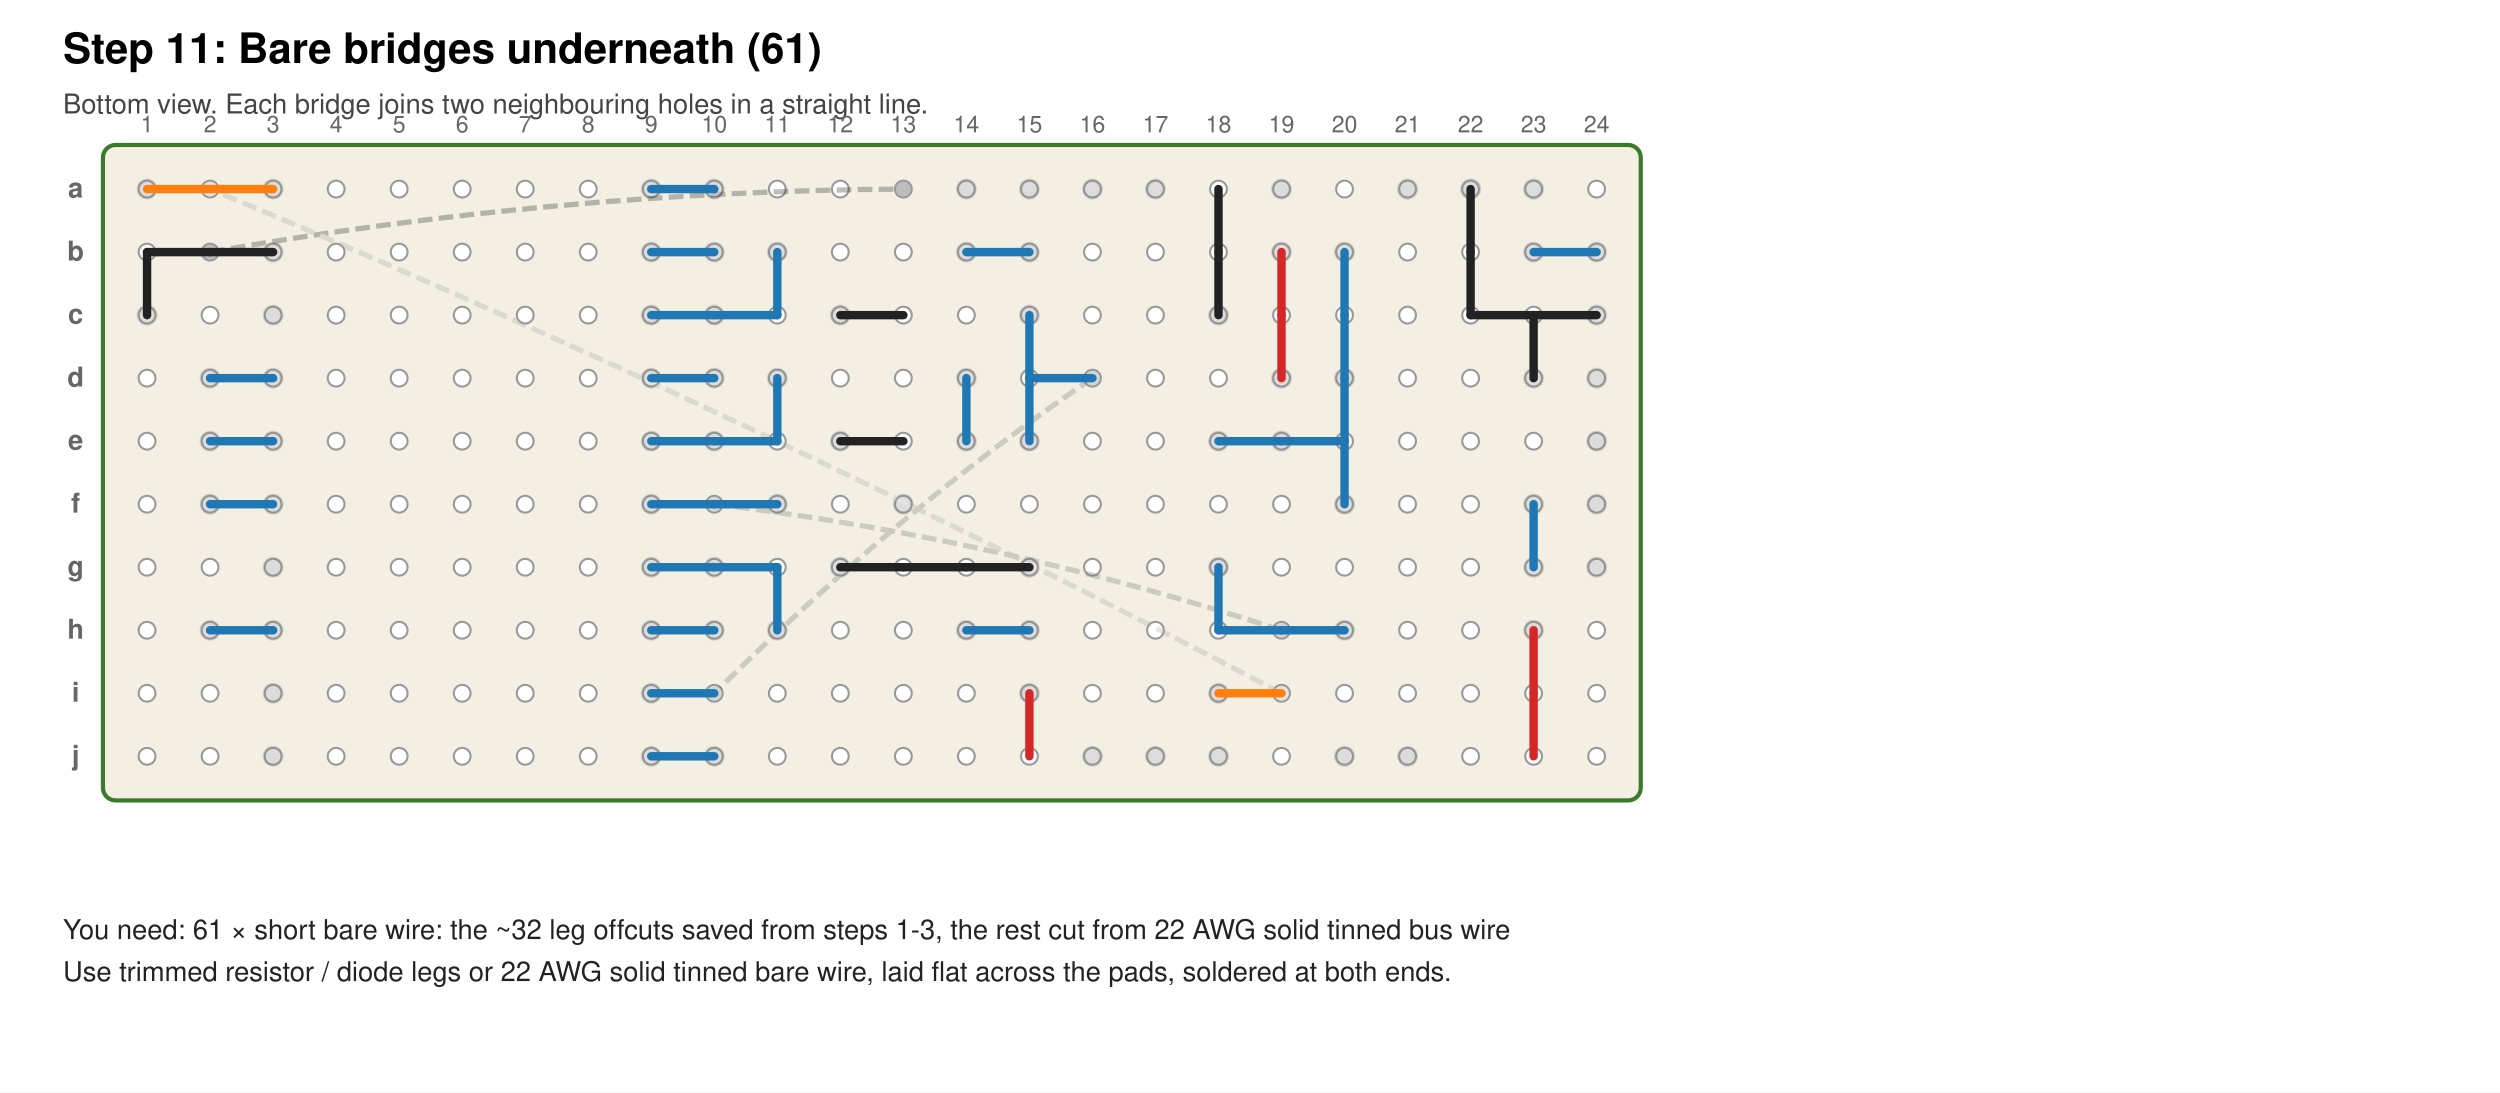
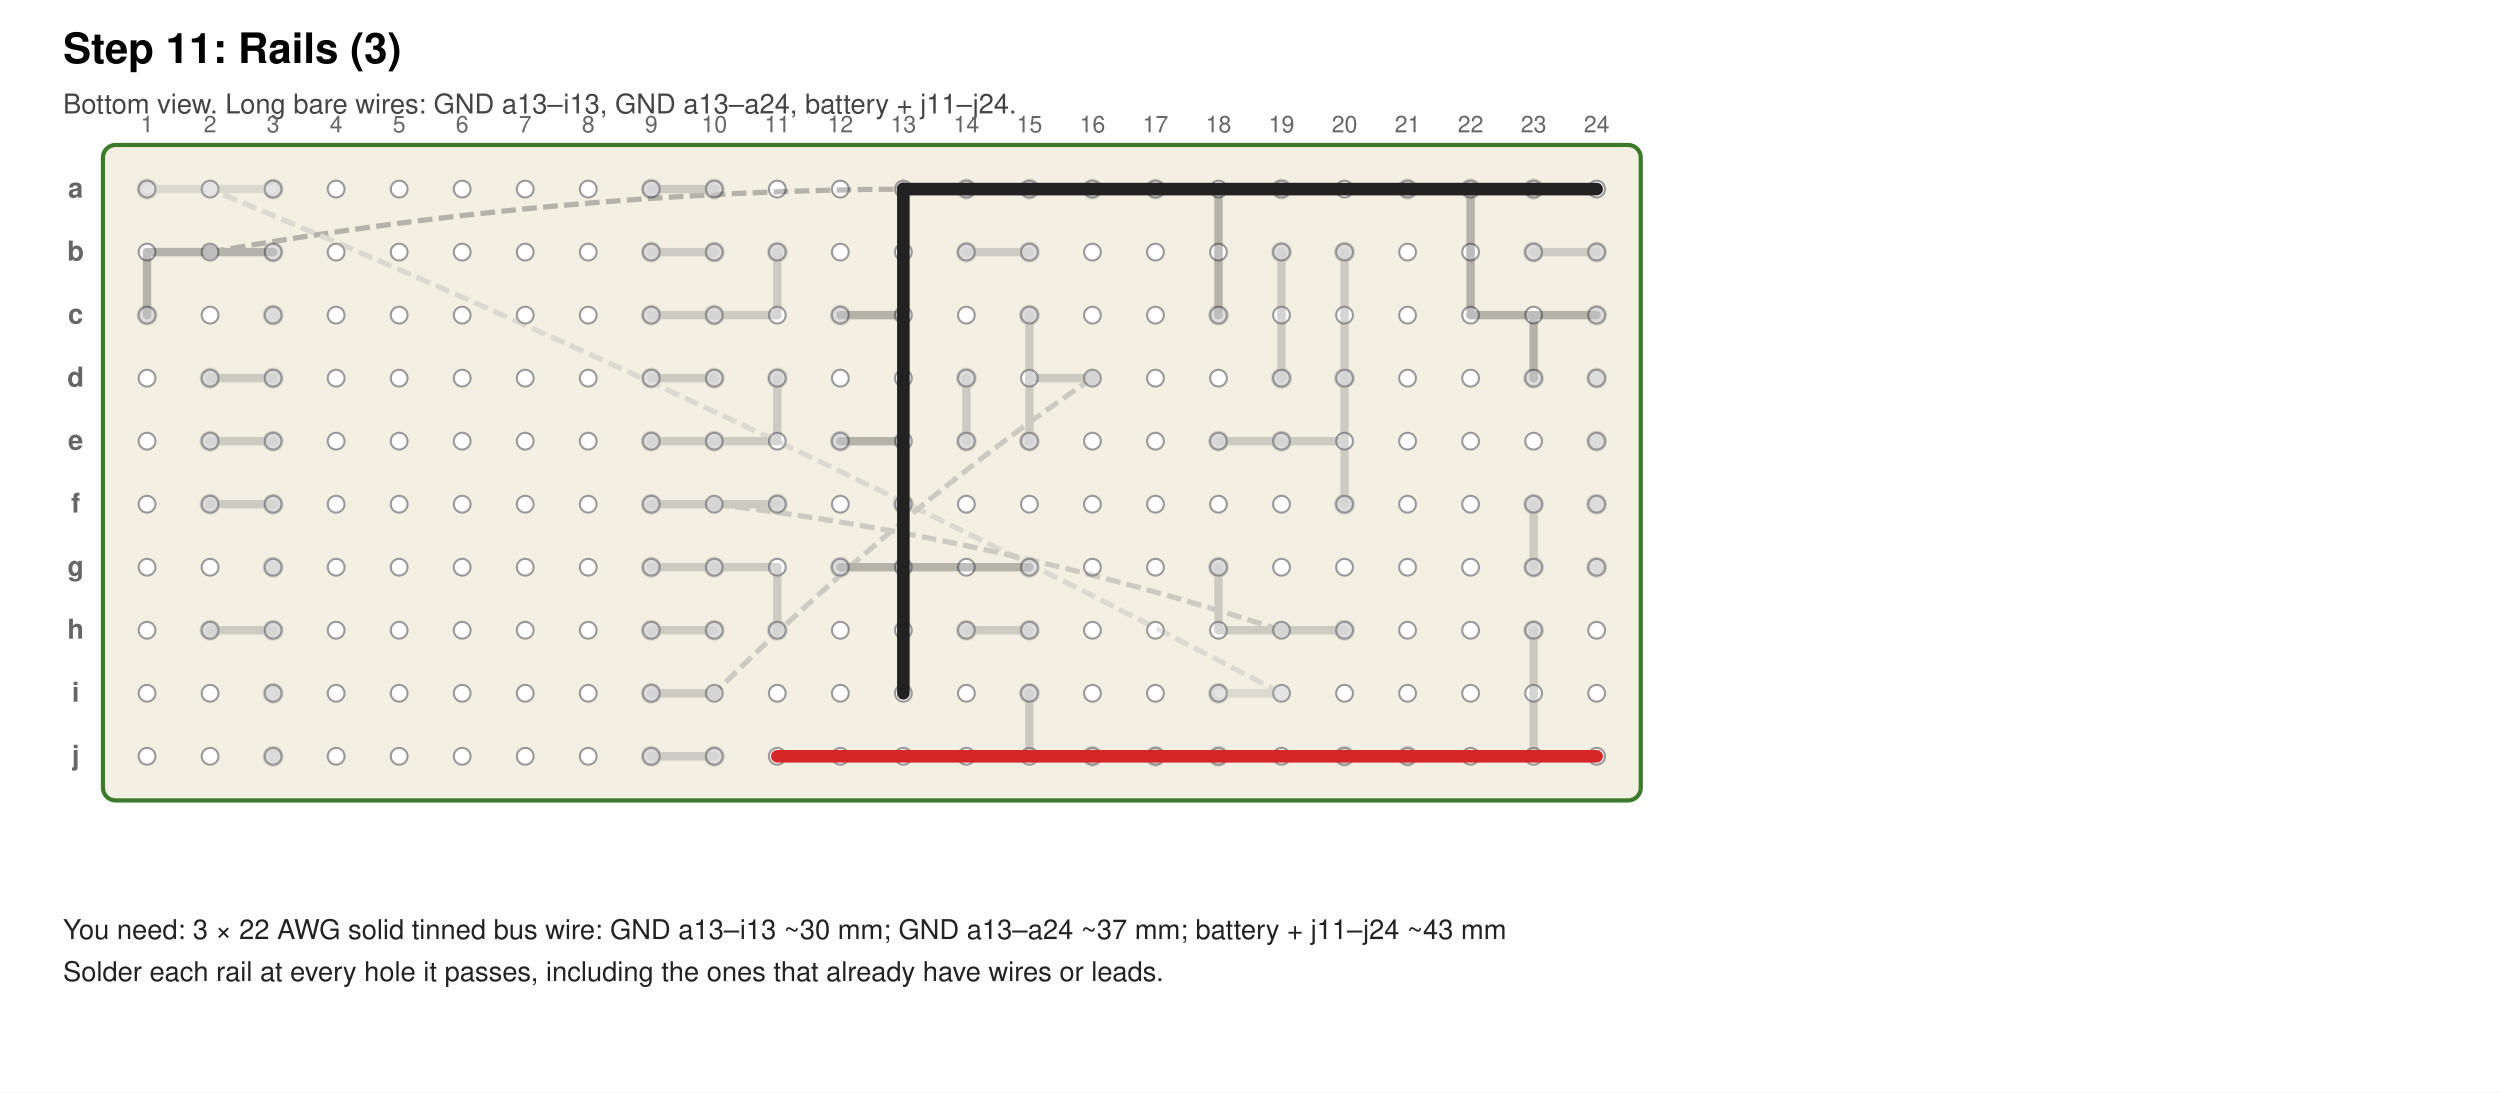
<svg xmlns="http://www.w3.org/2000/svg" width="1190" height="520" font-family="Helvetica,Arial">
  <defs>
    <filter id="mute">
      <feColorMatrix type="saturate" values="0" />
    </filter>
  </defs>
  <rect width="100%" height="100%" fill="#ffffff" />
-   <text x="30" y="30" font-size="20" font-weight="bold">Step 11: Bare bridges underneath (61)</text>
-   <text x="30" y="54" font-size="13" fill="#444">Bottom view. Each bridge joins two neighbouring holes in a straight line.</text>
+   <text x="30" y="30" font-size="20" font-weight="bold">Step 11: Rails (3)</text>
+   <text x="30" y="54" font-size="13" fill="#444">Bottom view. Long bare wires: GND a13–i13, GND a13–a24, battery + j11–j24.</text>
  <rect x="49" y="69" width="732" height="312" rx="6" fill="#f3efe2" stroke="#3a7a2a" stroke-width="2" />
  <text x="70" y="63" font-size="11" fill="#666" text-anchor="middle">1</text>
  <text x="100" y="63" font-size="11" fill="#666" text-anchor="middle">2</text>
  <text x="130" y="63" font-size="11" fill="#666" text-anchor="middle">3</text>
  <text x="160" y="63" font-size="11" fill="#666" text-anchor="middle">4</text>
  <text x="190" y="63" font-size="11" fill="#666" text-anchor="middle">5</text>
  <text x="220" y="63" font-size="11" fill="#666" text-anchor="middle">6</text>
  <text x="250" y="63" font-size="11" fill="#666" text-anchor="middle">7</text>
  <text x="280" y="63" font-size="11" fill="#666" text-anchor="middle">8</text>
  <text x="310" y="63" font-size="11" fill="#666" text-anchor="middle">9</text>
  <text x="340" y="63" font-size="11" fill="#666" text-anchor="middle">10</text>
  <text x="370" y="63" font-size="11" fill="#666" text-anchor="middle">11</text>
  <text x="400" y="63" font-size="11" fill="#666" text-anchor="middle">12</text>
  <text x="430" y="63" font-size="11" fill="#666" text-anchor="middle">13</text>
  <text x="460" y="63" font-size="11" fill="#666" text-anchor="middle">14</text>
  <text x="490" y="63" font-size="11" fill="#666" text-anchor="middle">15</text>
  <text x="520" y="63" font-size="11" fill="#666" text-anchor="middle">16</text>
  <text x="550" y="63" font-size="11" fill="#666" text-anchor="middle">17</text>
  <text x="580" y="63" font-size="11" fill="#666" text-anchor="middle">18</text>
  <text x="610" y="63" font-size="11" fill="#666" text-anchor="middle">19</text>
  <text x="640" y="63" font-size="11" fill="#666" text-anchor="middle">20</text>
  <text x="670" y="63" font-size="11" fill="#666" text-anchor="middle">21</text>
  <text x="700" y="63" font-size="11" fill="#666" text-anchor="middle">22</text>
  <text x="730" y="63" font-size="11" fill="#666" text-anchor="middle">23</text>
  <text x="760" y="63" font-size="11" fill="#666" text-anchor="middle">24</text>
  <text x="36" y="94" font-size="13" font-weight="bold" fill="#666" text-anchor="middle">a</text>
  <text x="36" y="124" font-size="13" font-weight="bold" fill="#666" text-anchor="middle">b</text>
  <text x="36" y="154" font-size="13" font-weight="bold" fill="#666" text-anchor="middle">c</text>
  <text x="36" y="184" font-size="13" font-weight="bold" fill="#666" text-anchor="middle">d</text>
  <text x="36" y="214" font-size="13" font-weight="bold" fill="#666" text-anchor="middle">e</text>
  <text x="36" y="244" font-size="13" font-weight="bold" fill="#666" text-anchor="middle">f</text>
  <text x="36" y="274" font-size="13" font-weight="bold" fill="#666" text-anchor="middle">g</text>
  <text x="36" y="304" font-size="13" font-weight="bold" fill="#666" text-anchor="middle">h</text>
  <text x="36" y="334" font-size="13" font-weight="bold" fill="#666" text-anchor="middle">i</text>
  <text x="36" y="364" font-size="13" font-weight="bold" fill="#666" text-anchor="middle">j</text>
  <circle cx="70" cy="90" r="4" fill="#fff" stroke="#999" />
  <circle cx="70" cy="120" r="4" fill="#fff" stroke="#999" />
  <circle cx="70" cy="150" r="4" fill="#fff" stroke="#999" />
  <circle cx="70" cy="180" r="4" fill="#fff" stroke="#999" />
  <circle cx="70" cy="210" r="4" fill="#fff" stroke="#999" />
  <circle cx="70" cy="240" r="4" fill="#fff" stroke="#999" />
  <circle cx="70" cy="270" r="4" fill="#fff" stroke="#999" />
  <circle cx="70" cy="300" r="4" fill="#fff" stroke="#999" />
  <circle cx="70" cy="330" r="4" fill="#fff" stroke="#999" />
  <circle cx="70" cy="360" r="4" fill="#fff" stroke="#999" />
  <circle cx="100" cy="90" r="4" fill="#fff" stroke="#999" />
  <circle cx="100" cy="120" r="4" fill="#fff" stroke="#999" />
  <circle cx="100" cy="150" r="4" fill="#fff" stroke="#999" />
  <circle cx="100" cy="180" r="4" fill="#fff" stroke="#999" />
  <circle cx="100" cy="210" r="4" fill="#fff" stroke="#999" />
  <circle cx="100" cy="240" r="4" fill="#fff" stroke="#999" />
  <circle cx="100" cy="270" r="4" fill="#fff" stroke="#999" />
  <circle cx="100" cy="300" r="4" fill="#fff" stroke="#999" />
  <circle cx="100" cy="330" r="4" fill="#fff" stroke="#999" />
  <circle cx="100" cy="360" r="4" fill="#fff" stroke="#999" />
  <circle cx="130" cy="90" r="4" fill="#fff" stroke="#999" />
  <circle cx="130" cy="120" r="4" fill="#fff" stroke="#999" />
  <circle cx="130" cy="150" r="4" fill="#fff" stroke="#999" />
  <circle cx="130" cy="180" r="4" fill="#fff" stroke="#999" />
  <circle cx="130" cy="210" r="4" fill="#fff" stroke="#999" />
  <circle cx="130" cy="240" r="4" fill="#fff" stroke="#999" />
  <circle cx="130" cy="270" r="4" fill="#fff" stroke="#999" />
  <circle cx="130" cy="300" r="4" fill="#fff" stroke="#999" />
  <circle cx="130" cy="330" r="4" fill="#fff" stroke="#999" />
  <circle cx="130" cy="360" r="4" fill="#fff" stroke="#999" />
  <circle cx="160" cy="90" r="4" fill="#fff" stroke="#999" />
  <circle cx="160" cy="120" r="4" fill="#fff" stroke="#999" />
  <circle cx="160" cy="150" r="4" fill="#fff" stroke="#999" />
  <circle cx="160" cy="180" r="4" fill="#fff" stroke="#999" />
  <circle cx="160" cy="210" r="4" fill="#fff" stroke="#999" />
  <circle cx="160" cy="240" r="4" fill="#fff" stroke="#999" />
  <circle cx="160" cy="270" r="4" fill="#fff" stroke="#999" />
  <circle cx="160" cy="300" r="4" fill="#fff" stroke="#999" />
  <circle cx="160" cy="330" r="4" fill="#fff" stroke="#999" />
  <circle cx="160" cy="360" r="4" fill="#fff" stroke="#999" />
  <circle cx="190" cy="90" r="4" fill="#fff" stroke="#999" />
  <circle cx="190" cy="120" r="4" fill="#fff" stroke="#999" />
  <circle cx="190" cy="150" r="4" fill="#fff" stroke="#999" />
  <circle cx="190" cy="180" r="4" fill="#fff" stroke="#999" />
  <circle cx="190" cy="210" r="4" fill="#fff" stroke="#999" />
  <circle cx="190" cy="240" r="4" fill="#fff" stroke="#999" />
  <circle cx="190" cy="270" r="4" fill="#fff" stroke="#999" />
  <circle cx="190" cy="300" r="4" fill="#fff" stroke="#999" />
  <circle cx="190" cy="330" r="4" fill="#fff" stroke="#999" />
  <circle cx="190" cy="360" r="4" fill="#fff" stroke="#999" />
  <circle cx="220" cy="90" r="4" fill="#fff" stroke="#999" />
  <circle cx="220" cy="120" r="4" fill="#fff" stroke="#999" />
  <circle cx="220" cy="150" r="4" fill="#fff" stroke="#999" />
  <circle cx="220" cy="180" r="4" fill="#fff" stroke="#999" />
  <circle cx="220" cy="210" r="4" fill="#fff" stroke="#999" />
  <circle cx="220" cy="240" r="4" fill="#fff" stroke="#999" />
  <circle cx="220" cy="270" r="4" fill="#fff" stroke="#999" />
  <circle cx="220" cy="300" r="4" fill="#fff" stroke="#999" />
  <circle cx="220" cy="330" r="4" fill="#fff" stroke="#999" />
  <circle cx="220" cy="360" r="4" fill="#fff" stroke="#999" />
  <circle cx="250" cy="90" r="4" fill="#fff" stroke="#999" />
  <circle cx="250" cy="120" r="4" fill="#fff" stroke="#999" />
  <circle cx="250" cy="150" r="4" fill="#fff" stroke="#999" />
  <circle cx="250" cy="180" r="4" fill="#fff" stroke="#999" />
  <circle cx="250" cy="210" r="4" fill="#fff" stroke="#999" />
  <circle cx="250" cy="240" r="4" fill="#fff" stroke="#999" />
  <circle cx="250" cy="270" r="4" fill="#fff" stroke="#999" />
  <circle cx="250" cy="300" r="4" fill="#fff" stroke="#999" />
  <circle cx="250" cy="330" r="4" fill="#fff" stroke="#999" />
  <circle cx="250" cy="360" r="4" fill="#fff" stroke="#999" />
  <circle cx="280" cy="90" r="4" fill="#fff" stroke="#999" />
  <circle cx="280" cy="120" r="4" fill="#fff" stroke="#999" />
  <circle cx="280" cy="150" r="4" fill="#fff" stroke="#999" />
  <circle cx="280" cy="180" r="4" fill="#fff" stroke="#999" />
  <circle cx="280" cy="210" r="4" fill="#fff" stroke="#999" />
  <circle cx="280" cy="240" r="4" fill="#fff" stroke="#999" />
  <circle cx="280" cy="270" r="4" fill="#fff" stroke="#999" />
  <circle cx="280" cy="300" r="4" fill="#fff" stroke="#999" />
  <circle cx="280" cy="330" r="4" fill="#fff" stroke="#999" />
  <circle cx="280" cy="360" r="4" fill="#fff" stroke="#999" />
  <circle cx="310" cy="90" r="4" fill="#fff" stroke="#999" />
  <circle cx="310" cy="120" r="4" fill="#fff" stroke="#999" />
  <circle cx="310" cy="150" r="4" fill="#fff" stroke="#999" />
  <circle cx="310" cy="180" r="4" fill="#fff" stroke="#999" />
  <circle cx="310" cy="210" r="4" fill="#fff" stroke="#999" />
  <circle cx="310" cy="240" r="4" fill="#fff" stroke="#999" />
  <circle cx="310" cy="270" r="4" fill="#fff" stroke="#999" />
  <circle cx="310" cy="300" r="4" fill="#fff" stroke="#999" />
  <circle cx="310" cy="330" r="4" fill="#fff" stroke="#999" />
  <circle cx="310" cy="360" r="4" fill="#fff" stroke="#999" />
  <circle cx="340" cy="90" r="4" fill="#fff" stroke="#999" />
  <circle cx="340" cy="120" r="4" fill="#fff" stroke="#999" />
  <circle cx="340" cy="150" r="4" fill="#fff" stroke="#999" />
  <circle cx="340" cy="180" r="4" fill="#fff" stroke="#999" />
  <circle cx="340" cy="210" r="4" fill="#fff" stroke="#999" />
  <circle cx="340" cy="240" r="4" fill="#fff" stroke="#999" />
  <circle cx="340" cy="270" r="4" fill="#fff" stroke="#999" />
  <circle cx="340" cy="300" r="4" fill="#fff" stroke="#999" />
  <circle cx="340" cy="330" r="4" fill="#fff" stroke="#999" />
  <circle cx="340" cy="360" r="4" fill="#fff" stroke="#999" />
  <circle cx="370" cy="90" r="4" fill="#fff" stroke="#999" />
  <circle cx="370" cy="120" r="4" fill="#fff" stroke="#999" />
  <circle cx="370" cy="150" r="4" fill="#fff" stroke="#999" />
  <circle cx="370" cy="180" r="4" fill="#fff" stroke="#999" />
  <circle cx="370" cy="210" r="4" fill="#fff" stroke="#999" />
  <circle cx="370" cy="240" r="4" fill="#fff" stroke="#999" />
  <circle cx="370" cy="270" r="4" fill="#fff" stroke="#999" />
  <circle cx="370" cy="300" r="4" fill="#fff" stroke="#999" />
  <circle cx="370" cy="330" r="4" fill="#fff" stroke="#999" />
  <circle cx="370" cy="360" r="4" fill="#fff" stroke="#999" />
  <circle cx="400" cy="90" r="4" fill="#fff" stroke="#999" />
  <circle cx="400" cy="120" r="4" fill="#fff" stroke="#999" />
  <circle cx="400" cy="150" r="4" fill="#fff" stroke="#999" />
  <circle cx="400" cy="180" r="4" fill="#fff" stroke="#999" />
  <circle cx="400" cy="210" r="4" fill="#fff" stroke="#999" />
  <circle cx="400" cy="240" r="4" fill="#fff" stroke="#999" />
  <circle cx="400" cy="270" r="4" fill="#fff" stroke="#999" />
  <circle cx="400" cy="300" r="4" fill="#fff" stroke="#999" />
  <circle cx="400" cy="330" r="4" fill="#fff" stroke="#999" />
  <circle cx="400" cy="360" r="4" fill="#fff" stroke="#999" />
  <circle cx="430" cy="90" r="4" fill="#fff" stroke="#999" />
  <circle cx="430" cy="120" r="4" fill="#fff" stroke="#999" />
  <circle cx="430" cy="150" r="4" fill="#fff" stroke="#999" />
  <circle cx="430" cy="180" r="4" fill="#fff" stroke="#999" />
  <circle cx="430" cy="210" r="4" fill="#fff" stroke="#999" />
  <circle cx="430" cy="240" r="4" fill="#fff" stroke="#999" />
  <circle cx="430" cy="270" r="4" fill="#fff" stroke="#999" />
  <circle cx="430" cy="300" r="4" fill="#fff" stroke="#999" />
  <circle cx="430" cy="330" r="4" fill="#fff" stroke="#999" />
  <circle cx="430" cy="360" r="4" fill="#fff" stroke="#999" />
  <circle cx="460" cy="90" r="4" fill="#fff" stroke="#999" />
  <circle cx="460" cy="120" r="4" fill="#fff" stroke="#999" />
  <circle cx="460" cy="150" r="4" fill="#fff" stroke="#999" />
  <circle cx="460" cy="180" r="4" fill="#fff" stroke="#999" />
  <circle cx="460" cy="210" r="4" fill="#fff" stroke="#999" />
  <circle cx="460" cy="240" r="4" fill="#fff" stroke="#999" />
  <circle cx="460" cy="270" r="4" fill="#fff" stroke="#999" />
  <circle cx="460" cy="300" r="4" fill="#fff" stroke="#999" />
  <circle cx="460" cy="330" r="4" fill="#fff" stroke="#999" />
  <circle cx="460" cy="360" r="4" fill="#fff" stroke="#999" />
  <circle cx="490" cy="90" r="4" fill="#fff" stroke="#999" />
  <circle cx="490" cy="120" r="4" fill="#fff" stroke="#999" />
  <circle cx="490" cy="150" r="4" fill="#fff" stroke="#999" />
  <circle cx="490" cy="180" r="4" fill="#fff" stroke="#999" />
  <circle cx="490" cy="210" r="4" fill="#fff" stroke="#999" />
  <circle cx="490" cy="240" r="4" fill="#fff" stroke="#999" />
  <circle cx="490" cy="270" r="4" fill="#fff" stroke="#999" />
  <circle cx="490" cy="300" r="4" fill="#fff" stroke="#999" />
  <circle cx="490" cy="330" r="4" fill="#fff" stroke="#999" />
  <circle cx="490" cy="360" r="4" fill="#fff" stroke="#999" />
  <circle cx="520" cy="90" r="4" fill="#fff" stroke="#999" />
  <circle cx="520" cy="120" r="4" fill="#fff" stroke="#999" />
  <circle cx="520" cy="150" r="4" fill="#fff" stroke="#999" />
  <circle cx="520" cy="180" r="4" fill="#fff" stroke="#999" />
  <circle cx="520" cy="210" r="4" fill="#fff" stroke="#999" />
  <circle cx="520" cy="240" r="4" fill="#fff" stroke="#999" />
  <circle cx="520" cy="270" r="4" fill="#fff" stroke="#999" />
  <circle cx="520" cy="300" r="4" fill="#fff" stroke="#999" />
  <circle cx="520" cy="330" r="4" fill="#fff" stroke="#999" />
  <circle cx="520" cy="360" r="4" fill="#fff" stroke="#999" />
  <circle cx="550" cy="90" r="4" fill="#fff" stroke="#999" />
  <circle cx="550" cy="120" r="4" fill="#fff" stroke="#999" />
  <circle cx="550" cy="150" r="4" fill="#fff" stroke="#999" />
  <circle cx="550" cy="180" r="4" fill="#fff" stroke="#999" />
  <circle cx="550" cy="210" r="4" fill="#fff" stroke="#999" />
  <circle cx="550" cy="240" r="4" fill="#fff" stroke="#999" />
  <circle cx="550" cy="270" r="4" fill="#fff" stroke="#999" />
  <circle cx="550" cy="300" r="4" fill="#fff" stroke="#999" />
  <circle cx="550" cy="330" r="4" fill="#fff" stroke="#999" />
  <circle cx="550" cy="360" r="4" fill="#fff" stroke="#999" />
  <circle cx="580" cy="90" r="4" fill="#fff" stroke="#999" />
  <circle cx="580" cy="120" r="4" fill="#fff" stroke="#999" />
  <circle cx="580" cy="150" r="4" fill="#fff" stroke="#999" />
  <circle cx="580" cy="180" r="4" fill="#fff" stroke="#999" />
  <circle cx="580" cy="210" r="4" fill="#fff" stroke="#999" />
  <circle cx="580" cy="240" r="4" fill="#fff" stroke="#999" />
  <circle cx="580" cy="270" r="4" fill="#fff" stroke="#999" />
  <circle cx="580" cy="300" r="4" fill="#fff" stroke="#999" />
  <circle cx="580" cy="330" r="4" fill="#fff" stroke="#999" />
  <circle cx="580" cy="360" r="4" fill="#fff" stroke="#999" />
  <circle cx="610" cy="90" r="4" fill="#fff" stroke="#999" />
  <circle cx="610" cy="120" r="4" fill="#fff" stroke="#999" />
  <circle cx="610" cy="150" r="4" fill="#fff" stroke="#999" />
  <circle cx="610" cy="180" r="4" fill="#fff" stroke="#999" />
  <circle cx="610" cy="210" r="4" fill="#fff" stroke="#999" />
  <circle cx="610" cy="240" r="4" fill="#fff" stroke="#999" />
  <circle cx="610" cy="270" r="4" fill="#fff" stroke="#999" />
  <circle cx="610" cy="300" r="4" fill="#fff" stroke="#999" />
  <circle cx="610" cy="330" r="4" fill="#fff" stroke="#999" />
  <circle cx="610" cy="360" r="4" fill="#fff" stroke="#999" />
  <circle cx="640" cy="90" r="4" fill="#fff" stroke="#999" />
  <circle cx="640" cy="120" r="4" fill="#fff" stroke="#999" />
  <circle cx="640" cy="150" r="4" fill="#fff" stroke="#999" />
  <circle cx="640" cy="180" r="4" fill="#fff" stroke="#999" />
  <circle cx="640" cy="210" r="4" fill="#fff" stroke="#999" />
  <circle cx="640" cy="240" r="4" fill="#fff" stroke="#999" />
  <circle cx="640" cy="270" r="4" fill="#fff" stroke="#999" />
  <circle cx="640" cy="300" r="4" fill="#fff" stroke="#999" />
  <circle cx="640" cy="330" r="4" fill="#fff" stroke="#999" />
  <circle cx="640" cy="360" r="4" fill="#fff" stroke="#999" />
  <circle cx="670" cy="90" r="4" fill="#fff" stroke="#999" />
  <circle cx="670" cy="120" r="4" fill="#fff" stroke="#999" />
  <circle cx="670" cy="150" r="4" fill="#fff" stroke="#999" />
  <circle cx="670" cy="180" r="4" fill="#fff" stroke="#999" />
  <circle cx="670" cy="210" r="4" fill="#fff" stroke="#999" />
  <circle cx="670" cy="240" r="4" fill="#fff" stroke="#999" />
  <circle cx="670" cy="270" r="4" fill="#fff" stroke="#999" />
  <circle cx="670" cy="300" r="4" fill="#fff" stroke="#999" />
  <circle cx="670" cy="330" r="4" fill="#fff" stroke="#999" />
  <circle cx="670" cy="360" r="4" fill="#fff" stroke="#999" />
  <circle cx="700" cy="90" r="4" fill="#fff" stroke="#999" />
  <circle cx="700" cy="120" r="4" fill="#fff" stroke="#999" />
  <circle cx="700" cy="150" r="4" fill="#fff" stroke="#999" />
  <circle cx="700" cy="180" r="4" fill="#fff" stroke="#999" />
  <circle cx="700" cy="210" r="4" fill="#fff" stroke="#999" />
  <circle cx="700" cy="240" r="4" fill="#fff" stroke="#999" />
  <circle cx="700" cy="270" r="4" fill="#fff" stroke="#999" />
  <circle cx="700" cy="300" r="4" fill="#fff" stroke="#999" />
  <circle cx="700" cy="330" r="4" fill="#fff" stroke="#999" />
  <circle cx="700" cy="360" r="4" fill="#fff" stroke="#999" />
  <circle cx="730" cy="90" r="4" fill="#fff" stroke="#999" />
  <circle cx="730" cy="120" r="4" fill="#fff" stroke="#999" />
  <circle cx="730" cy="150" r="4" fill="#fff" stroke="#999" />
  <circle cx="730" cy="180" r="4" fill="#fff" stroke="#999" />
  <circle cx="730" cy="210" r="4" fill="#fff" stroke="#999" />
  <circle cx="730" cy="240" r="4" fill="#fff" stroke="#999" />
  <circle cx="730" cy="270" r="4" fill="#fff" stroke="#999" />
  <circle cx="730" cy="300" r="4" fill="#fff" stroke="#999" />
  <circle cx="730" cy="330" r="4" fill="#fff" stroke="#999" />
  <circle cx="730" cy="360" r="4" fill="#fff" stroke="#999" />
  <circle cx="760" cy="90" r="4" fill="#fff" stroke="#999" />
  <circle cx="760" cy="120" r="4" fill="#fff" stroke="#999" />
  <circle cx="760" cy="150" r="4" fill="#fff" stroke="#999" />
  <circle cx="760" cy="180" r="4" fill="#fff" stroke="#999" />
  <circle cx="760" cy="210" r="4" fill="#fff" stroke="#999" />
  <circle cx="760" cy="240" r="4" fill="#fff" stroke="#999" />
  <circle cx="760" cy="270" r="4" fill="#fff" stroke="#999" />
  <circle cx="760" cy="300" r="4" fill="#fff" stroke="#999" />
  <circle cx="760" cy="330" r="4" fill="#fff" stroke="#999" />
  <circle cx="760" cy="360" r="4" fill="#fff" stroke="#999" />
  <g filter="url(#mute)" opacity="0.3">
    <circle cx="130" cy="90" r="5" fill="#8a8a8a" />
    <circle cx="130" cy="120" r="5" fill="#8a8a8a" />
    <circle cx="130" cy="150" r="5" fill="#8a8a8a" />
    <circle cx="130" cy="180" r="5" fill="#8a8a8a" />
    <circle cx="130" cy="210" r="5" fill="#8a8a8a" />
    <circle cx="130" cy="240" r="5" fill="#8a8a8a" />
    <circle cx="130" cy="270" r="5" fill="#8a8a8a" />
    <circle cx="130" cy="300" r="5" fill="#8a8a8a" />
    <circle cx="130" cy="330" r="5" fill="#8a8a8a" />
    <circle cx="130" cy="360" r="5" fill="#8a8a8a" />
    <circle cx="310" cy="90" r="5" fill="#8a8a8a" />
    <circle cx="310" cy="120" r="5" fill="#8a8a8a" />
    <circle cx="310" cy="150" r="5" fill="#8a8a8a" />
    <circle cx="310" cy="180" r="5" fill="#8a8a8a" />
    <circle cx="310" cy="210" r="5" fill="#8a8a8a" />
    <circle cx="310" cy="240" r="5" fill="#8a8a8a" />
    <circle cx="310" cy="270" r="5" fill="#8a8a8a" />
    <circle cx="310" cy="300" r="5" fill="#8a8a8a" />
    <circle cx="310" cy="330" r="5" fill="#8a8a8a" />
    <circle cx="310" cy="360" r="5" fill="#8a8a8a" />
    <circle cx="70" cy="90" r="5" fill="#8a8a8a" />
    <circle cx="70" cy="150" r="5" fill="#8a8a8a" />
    <circle cx="340" cy="150" r="5" fill="#8a8a8a" />
    <circle cx="400" cy="150" r="5" fill="#8a8a8a" />
    <circle cx="370" cy="120" r="5" fill="#8a8a8a" />
    <circle cx="460" cy="120" r="5" fill="#8a8a8a" />
    <circle cx="340" cy="210" r="5" fill="#8a8a8a" />
    <circle cx="400" cy="210" r="5" fill="#8a8a8a" />
    <circle cx="370" cy="180" r="5" fill="#8a8a8a" />
    <circle cx="460" cy="180" r="5" fill="#8a8a8a" />
    <circle cx="340" cy="270" r="5" fill="#8a8a8a" />
    <circle cx="400" cy="270" r="5" fill="#8a8a8a" />
    <circle cx="370" cy="300" r="5" fill="#8a8a8a" />
    <circle cx="460" cy="300" r="5" fill="#8a8a8a" />
    <circle cx="370" cy="240" r="5" fill="#8a8a8a" />
    <circle cx="430" cy="240" r="5" fill="#8a8a8a" />
    <circle cx="490" cy="150" r="5" fill="#8a8a8a" />
    <circle cx="580" cy="150" r="5" fill="#8a8a8a" />
    <circle cx="490" cy="210" r="5" fill="#8a8a8a" />
    <circle cx="580" cy="210" r="5" fill="#8a8a8a" />
    <circle cx="490" cy="270" r="5" fill="#8a8a8a" />
    <circle cx="580" cy="270" r="5" fill="#8a8a8a" />
    <circle cx="490" cy="330" r="5" fill="#8a8a8a" />
    <circle cx="580" cy="330" r="5" fill="#8a8a8a" />
    <circle cx="730" cy="120" r="5" fill="#8a8a8a" />
    <circle cx="640" cy="120" r="5" fill="#8a8a8a" />
    <circle cx="640" cy="180" r="5" fill="#8a8a8a" />
    <circle cx="730" cy="180" r="5" fill="#8a8a8a" />
    <circle cx="730" cy="240" r="5" fill="#8a8a8a" />
    <circle cx="640" cy="240" r="5" fill="#8a8a8a" />
    <circle cx="730" cy="300" r="5" fill="#8a8a8a" />
    <circle cx="640" cy="300" r="5" fill="#8a8a8a" />
    <circle cx="610" cy="90" r="5" fill="#8a8a8a" />
    <circle cx="610" cy="120" r="5" fill="#8a8a8a" />
    <circle cx="610" cy="180" r="5" fill="#8a8a8a" />
    <circle cx="610" cy="210" r="5" fill="#8a8a8a" />
    <circle cx="640" cy="360" r="5" fill="#8a8a8a" />
    <circle cx="670" cy="360" r="5" fill="#8a8a8a" />
    <circle cx="670" cy="90" r="5" fill="#8a8a8a" />
    <circle cx="700" cy="90" r="5" fill="#8a8a8a" />
    <circle cx="730" cy="90" r="5" fill="#8a8a8a" />
    <circle cx="760" cy="120" r="5" fill="#8a8a8a" />
    <circle cx="760" cy="150" r="5" fill="#8a8a8a" />
    <circle cx="760" cy="180" r="5" fill="#8a8a8a" />
    <circle cx="760" cy="210" r="5" fill="#8a8a8a" />
    <circle cx="760" cy="240" r="5" fill="#8a8a8a" />
    <circle cx="760" cy="270" r="5" fill="#8a8a8a" />
    <circle cx="730" cy="270" r="5" fill="#8a8a8a" />
    <circle cx="550" cy="90" r="5" fill="#8a8a8a" />
    <circle cx="340" cy="90" r="5" fill="#8a8a8a" />
    <circle cx="340" cy="120" r="5" fill="#8a8a8a" />
    <circle cx="100" cy="240" r="5" fill="#8a8a8a" />
    <circle cx="100" cy="210" r="5" fill="#8a8a8a" />
    <circle cx="100" cy="180" r="5" fill="#8a8a8a" />
    <circle cx="100" cy="300" r="5" fill="#8a8a8a" />
    <circle cx="340" cy="180" r="5" fill="#8a8a8a" />
    <circle cx="340" cy="300" r="5" fill="#8a8a8a" />
    <circle cx="340" cy="360" r="5" fill="#8a8a8a" />
    <circle cx="490" cy="120" r="5" fill="#8a8a8a" />
    <circle cx="460" cy="210" r="5" fill="#8a8a8a" />
    <circle cx="490" cy="300" r="5" fill="#8a8a8a" />
    <circle cx="520" cy="360" r="5" fill="#8a8a8a" />
    <circle cx="550" cy="360" r="5" fill="#8a8a8a" />
    <circle cx="580" cy="360" r="5" fill="#8a8a8a" />
    <circle cx="460" cy="90" r="5" fill="#8a8a8a" />
    <circle cx="490" cy="90" r="5" fill="#8a8a8a" />
    <circle cx="520" cy="90" r="5" fill="#8a8a8a" />
    <circle cx="610" cy="210" r="5" fill="#8a8a8a" />
    <circle cx="670" cy="90" r="5" fill="#8a8a8a" />
    <circle cx="610" cy="180" r="5" fill="#8a8a8a" />
    <circle cx="700" cy="90" r="5" fill="#8a8a8a" />
    <circle cx="640" cy="360" r="5" fill="#8a8a8a" />
    <circle cx="730" cy="90" r="5" fill="#8a8a8a" />
    <path d="M100 120 Q265 91 430 90" fill="none" stroke="#222222" stroke-width="2.5" stroke-dasharray="7,3" />
    <circle cx="100" cy="120" r="3.5" fill="#222222" />
    <circle cx="430" cy="90" r="3.5" fill="#222222" />
    <path d="M610 330 Q355 196 100 90" fill="none" stroke="#ff7f0e" stroke-width="2.5" stroke-dasharray="7,3" />
    <circle cx="610" cy="330" r="3.5" fill="#ff7f0e" />
    <circle cx="100" cy="90" r="3.5" fill="#ff7f0e" />
    <path d="M610 300 Q475 256 340 240" fill="none" stroke="#1f77b4" stroke-width="2.5" stroke-dasharray="7,3" />
    <circle cx="610" cy="300" r="3.5" fill="#1f77b4" />
    <circle cx="340" cy="240" r="3.5" fill="#1f77b4" />
    <path d="M520 180 Q430 241 340 330" fill="none" stroke="#1f77b4" stroke-width="2.5" stroke-dasharray="7,3" />
    <circle cx="520" cy="180" r="3.5" fill="#1f77b4" />
    <circle cx="340" cy="330" r="3.5" fill="#1f77b4" />
+     <line x1="130" y1="90" x2="100" y2="90" stroke="#ff7f0e" stroke-width="4" stroke-linecap="round" />
+     <line x1="100" y1="90" x2="70" y2="90" stroke="#ff7f0e" stroke-width="4" stroke-linecap="round" />
+     <line x1="130" y1="120" x2="100" y2="120" stroke="#222222" stroke-width="4" stroke-linecap="round" />
+     <line x1="100" y1="120" x2="70" y2="120" stroke="#222222" stroke-width="4" stroke-linecap="round" />
+     <line x1="70" y1="120" x2="70" y2="150" stroke="#222222" stroke-width="4" stroke-linecap="round" />
+     <line x1="130" y1="180" x2="100" y2="180" stroke="#1f77b4" stroke-width="4" stroke-linecap="round" />
+     <line x1="130" y1="210" x2="100" y2="210" stroke="#1f77b4" stroke-width="4" stroke-linecap="round" />
+     <line x1="130" y1="240" x2="100" y2="240" stroke="#1f77b4" stroke-width="4" stroke-linecap="round" />
+     <line x1="130" y1="300" x2="100" y2="300" stroke="#1f77b4" stroke-width="4" stroke-linecap="round" />
+     <line x1="310" y1="90" x2="340" y2="90" stroke="#1f77b4" stroke-width="4" stroke-linecap="round" />
+     <line x1="310" y1="120" x2="340" y2="120" stroke="#1f77b4" stroke-width="4" stroke-linecap="round" />
+     <line x1="310" y1="180" x2="340" y2="180" stroke="#1f77b4" stroke-width="4" stroke-linecap="round" />
+     <line x1="310" y1="300" x2="340" y2="300" stroke="#1f77b4" stroke-width="4" stroke-linecap="round" />
+     <line x1="310" y1="360" x2="340" y2="360" stroke="#1f77b4" stroke-width="4" stroke-linecap="round" />
+     <line x1="310" y1="150" x2="340" y2="150" stroke="#1f77b4" stroke-width="4" stroke-linecap="round" />
+     <line x1="340" y1="150" x2="370" y2="150" stroke="#1f77b4" stroke-width="4" stroke-linecap="round" />
+     <line x1="370" y1="150" x2="370" y2="120" stroke="#1f77b4" stroke-width="4" stroke-linecap="round" />
+     <line x1="460" y1="120" x2="490" y2="120" stroke="#1f77b4" stroke-width="4" stroke-linecap="round" />
+     <line x1="400" y1="150" x2="430" y2="150" stroke="#222222" stroke-width="4" stroke-linecap="round" />
+     <line x1="310" y1="210" x2="340" y2="210" stroke="#1f77b4" stroke-width="4" stroke-linecap="round" />
+     <line x1="340" y1="210" x2="370" y2="210" stroke="#1f77b4" stroke-width="4" stroke-linecap="round" />
+     <line x1="370" y1="210" x2="370" y2="180" stroke="#1f77b4" stroke-width="4" stroke-linecap="round" />
+     <line x1="460" y1="180" x2="460" y2="210" stroke="#1f77b4" stroke-width="4" stroke-linecap="round" />
+     <line x1="400" y1="210" x2="430" y2="210" stroke="#222222" stroke-width="4" stroke-linecap="round" />
+     <line x1="310" y1="270" x2="340" y2="270" stroke="#1f77b4" stroke-width="4" stroke-linecap="round" />
+     <line x1="340" y1="270" x2="370" y2="270" stroke="#1f77b4" stroke-width="4" stroke-linecap="round" />
+     <line x1="370" y1="270" x2="370" y2="300" stroke="#1f77b4" stroke-width="4" stroke-linecap="round" />
+     <line x1="460" y1="300" x2="490" y2="300" stroke="#1f77b4" stroke-width="4" stroke-linecap="round" />
+     <line x1="400" y1="270" x2="430" y2="270" stroke="#222222" stroke-width="4" stroke-linecap="round" />
+     <line x1="310" y1="240" x2="340" y2="240" stroke="#1f77b4" stroke-width="4" stroke-linecap="round" />
+     <line x1="340" y1="240" x2="370" y2="240" stroke="#1f77b4" stroke-width="4" stroke-linecap="round" />
+     <line x1="310" y1="330" x2="340" y2="330" stroke="#1f77b4" stroke-width="4" stroke-linecap="round" />
+     <line x1="490" y1="330" x2="490" y2="360" stroke="#d62728" stroke-width="4" stroke-linecap="round" />
+     <line x1="580" y1="330" x2="610" y2="330" stroke="#ff7f0e" stroke-width="4" stroke-linecap="round" />
+     <line x1="730" y1="300" x2="730" y2="330" stroke="#d62728" stroke-width="4" stroke-linecap="round" />
+     <line x1="730" y1="330" x2="730" y2="360" stroke="#d62728" stroke-width="4" stroke-linecap="round" />
+     <line x1="490" y1="270" x2="460" y2="270" stroke="#222222" stroke-width="4" stroke-linecap="round" />
+     <line x1="460" y1="270" x2="430" y2="270" stroke="#222222" stroke-width="4" stroke-linecap="round" />
+     <line x1="580" y1="270" x2="580" y2="300" stroke="#1f77b4" stroke-width="4" stroke-linecap="round" />
+     <line x1="580" y1="300" x2="610" y2="300" stroke="#1f77b4" stroke-width="4" stroke-linecap="round" />
+     <line x1="610" y1="300" x2="640" y2="300" stroke="#1f77b4" stroke-width="4" stroke-linecap="round" />
+     <line x1="580" y1="210" x2="610" y2="210" stroke="#1f77b4" stroke-width="4" stroke-linecap="round" />
+     <line x1="610" y1="210" x2="640" y2="210" stroke="#1f77b4" stroke-width="4" stroke-linecap="round" />
+     <line x1="490" y1="210" x2="490" y2="180" stroke="#1f77b4" stroke-width="4" stroke-linecap="round" />
+     <line x1="490" y1="180" x2="490" y2="150" stroke="#1f77b4" stroke-width="4" stroke-linecap="round" />
+     <line x1="490" y1="180" x2="520" y2="180" stroke="#1f77b4" stroke-width="4" stroke-linecap="round" />
+     <line x1="580" y1="150" x2="580" y2="120" stroke="#222222" stroke-width="4" stroke-linecap="round" />
+     <line x1="580" y1="120" x2="580" y2="90" stroke="#222222" stroke-width="4" stroke-linecap="round" />
+     <line x1="640" y1="120" x2="640" y2="150" stroke="#1f77b4" stroke-width="4" stroke-linecap="round" />
+     <line x1="640" y1="150" x2="640" y2="180" stroke="#1f77b4" stroke-width="4" stroke-linecap="round" />
+     <line x1="640" y1="180" x2="640" y2="210" stroke="#1f77b4" stroke-width="4" stroke-linecap="round" />
+     <line x1="640" y1="210" x2="640" y2="240" stroke="#1f77b4" stroke-width="4" stroke-linecap="round" />
+     <line x1="760" y1="120" x2="730" y2="120" stroke="#1f77b4" stroke-width="4" stroke-linecap="round" />
+     <line x1="730" y1="240" x2="730" y2="270" stroke="#1f77b4" stroke-width="4" stroke-linecap="round" />
+     <line x1="760" y1="150" x2="730" y2="150" stroke="#222222" stroke-width="4" stroke-linecap="round" />
+     <line x1="730" y1="150" x2="730" y2="180" stroke="#222222" stroke-width="4" stroke-linecap="round" />
+     <line x1="730" y1="150" x2="700" y2="150" stroke="#222222" stroke-width="4" stroke-linecap="round" />
+     <line x1="700" y1="150" x2="700" y2="120" stroke="#222222" stroke-width="4" stroke-linecap="round" />
+     <line x1="700" y1="120" x2="700" y2="90" stroke="#222222" stroke-width="4" stroke-linecap="round" />
+     <line x1="610" y1="120" x2="610" y2="150" stroke="#d62728" stroke-width="4" stroke-linecap="round" />
+     <line x1="610" y1="150" x2="610" y2="180" stroke="#d62728" stroke-width="4" stroke-linecap="round" />
  </g>
-   <line x1="130" y1="90" x2="100" y2="90" stroke="#ff7f0e" stroke-width="4" stroke-linecap="round" />
-   <line x1="100" y1="90" x2="70" y2="90" stroke="#ff7f0e" stroke-width="4" stroke-linecap="round" />
-   <line x1="130" y1="120" x2="100" y2="120" stroke="#222222" stroke-width="4" stroke-linecap="round" />
-   <line x1="100" y1="120" x2="70" y2="120" stroke="#222222" stroke-width="4" stroke-linecap="round" />
-   <line x1="70" y1="120" x2="70" y2="150" stroke="#222222" stroke-width="4" stroke-linecap="round" />
-   <line x1="130" y1="180" x2="100" y2="180" stroke="#1f77b4" stroke-width="4" stroke-linecap="round" />
-   <line x1="130" y1="210" x2="100" y2="210" stroke="#1f77b4" stroke-width="4" stroke-linecap="round" />
-   <line x1="130" y1="240" x2="100" y2="240" stroke="#1f77b4" stroke-width="4" stroke-linecap="round" />
-   <line x1="130" y1="300" x2="100" y2="300" stroke="#1f77b4" stroke-width="4" stroke-linecap="round" />
-   <line x1="310" y1="90" x2="340" y2="90" stroke="#1f77b4" stroke-width="4" stroke-linecap="round" />
-   <line x1="310" y1="120" x2="340" y2="120" stroke="#1f77b4" stroke-width="4" stroke-linecap="round" />
-   <line x1="310" y1="180" x2="340" y2="180" stroke="#1f77b4" stroke-width="4" stroke-linecap="round" />
-   <line x1="310" y1="300" x2="340" y2="300" stroke="#1f77b4" stroke-width="4" stroke-linecap="round" />
-   <line x1="310" y1="360" x2="340" y2="360" stroke="#1f77b4" stroke-width="4" stroke-linecap="round" />
-   <line x1="310" y1="150" x2="340" y2="150" stroke="#1f77b4" stroke-width="4" stroke-linecap="round" />
-   <line x1="340" y1="150" x2="370" y2="150" stroke="#1f77b4" stroke-width="4" stroke-linecap="round" />
-   <line x1="370" y1="150" x2="370" y2="120" stroke="#1f77b4" stroke-width="4" stroke-linecap="round" />
-   <line x1="460" y1="120" x2="490" y2="120" stroke="#1f77b4" stroke-width="4" stroke-linecap="round" />
-   <line x1="400" y1="150" x2="430" y2="150" stroke="#222222" stroke-width="4" stroke-linecap="round" />
-   <line x1="310" y1="210" x2="340" y2="210" stroke="#1f77b4" stroke-width="4" stroke-linecap="round" />
-   <line x1="340" y1="210" x2="370" y2="210" stroke="#1f77b4" stroke-width="4" stroke-linecap="round" />
-   <line x1="370" y1="210" x2="370" y2="180" stroke="#1f77b4" stroke-width="4" stroke-linecap="round" />
-   <line x1="460" y1="180" x2="460" y2="210" stroke="#1f77b4" stroke-width="4" stroke-linecap="round" />
-   <line x1="400" y1="210" x2="430" y2="210" stroke="#222222" stroke-width="4" stroke-linecap="round" />
-   <line x1="310" y1="270" x2="340" y2="270" stroke="#1f77b4" stroke-width="4" stroke-linecap="round" />
-   <line x1="340" y1="270" x2="370" y2="270" stroke="#1f77b4" stroke-width="4" stroke-linecap="round" />
-   <line x1="370" y1="270" x2="370" y2="300" stroke="#1f77b4" stroke-width="4" stroke-linecap="round" />
-   <line x1="460" y1="300" x2="490" y2="300" stroke="#1f77b4" stroke-width="4" stroke-linecap="round" />
-   <line x1="400" y1="270" x2="430" y2="270" stroke="#222222" stroke-width="4" stroke-linecap="round" />
-   <line x1="310" y1="240" x2="340" y2="240" stroke="#1f77b4" stroke-width="4" stroke-linecap="round" />
-   <line x1="340" y1="240" x2="370" y2="240" stroke="#1f77b4" stroke-width="4" stroke-linecap="round" />
-   <line x1="310" y1="330" x2="340" y2="330" stroke="#1f77b4" stroke-width="4" stroke-linecap="round" />
-   <line x1="490" y1="330" x2="490" y2="360" stroke="#d62728" stroke-width="4" stroke-linecap="round" />
-   <line x1="580" y1="330" x2="610" y2="330" stroke="#ff7f0e" stroke-width="4" stroke-linecap="round" />
-   <line x1="730" y1="300" x2="730" y2="330" stroke="#d62728" stroke-width="4" stroke-linecap="round" />
-   <line x1="730" y1="330" x2="730" y2="360" stroke="#d62728" stroke-width="4" stroke-linecap="round" />
-   <line x1="490" y1="270" x2="460" y2="270" stroke="#222222" stroke-width="4" stroke-linecap="round" />
-   <line x1="460" y1="270" x2="430" y2="270" stroke="#222222" stroke-width="4" stroke-linecap="round" />
-   <line x1="580" y1="270" x2="580" y2="300" stroke="#1f77b4" stroke-width="4" stroke-linecap="round" />
-   <line x1="580" y1="300" x2="610" y2="300" stroke="#1f77b4" stroke-width="4" stroke-linecap="round" />
-   <line x1="610" y1="300" x2="640" y2="300" stroke="#1f77b4" stroke-width="4" stroke-linecap="round" />
-   <line x1="580" y1="210" x2="610" y2="210" stroke="#1f77b4" stroke-width="4" stroke-linecap="round" />
-   <line x1="610" y1="210" x2="640" y2="210" stroke="#1f77b4" stroke-width="4" stroke-linecap="round" />
-   <line x1="490" y1="210" x2="490" y2="180" stroke="#1f77b4" stroke-width="4" stroke-linecap="round" />
-   <line x1="490" y1="180" x2="490" y2="150" stroke="#1f77b4" stroke-width="4" stroke-linecap="round" />
-   <line x1="490" y1="180" x2="520" y2="180" stroke="#1f77b4" stroke-width="4" stroke-linecap="round" />
-   <line x1="580" y1="150" x2="580" y2="120" stroke="#222222" stroke-width="4" stroke-linecap="round" />
-   <line x1="580" y1="120" x2="580" y2="90" stroke="#222222" stroke-width="4" stroke-linecap="round" />
-   <line x1="640" y1="120" x2="640" y2="150" stroke="#1f77b4" stroke-width="4" stroke-linecap="round" />
-   <line x1="640" y1="150" x2="640" y2="180" stroke="#1f77b4" stroke-width="4" stroke-linecap="round" />
-   <line x1="640" y1="180" x2="640" y2="210" stroke="#1f77b4" stroke-width="4" stroke-linecap="round" />
-   <line x1="640" y1="210" x2="640" y2="240" stroke="#1f77b4" stroke-width="4" stroke-linecap="round" />
-   <line x1="760" y1="120" x2="730" y2="120" stroke="#1f77b4" stroke-width="4" stroke-linecap="round" />
-   <line x1="730" y1="240" x2="730" y2="270" stroke="#1f77b4" stroke-width="4" stroke-linecap="round" />
-   <line x1="760" y1="150" x2="730" y2="150" stroke="#222222" stroke-width="4" stroke-linecap="round" />
-   <line x1="730" y1="150" x2="730" y2="180" stroke="#222222" stroke-width="4" stroke-linecap="round" />
-   <line x1="730" y1="150" x2="700" y2="150" stroke="#222222" stroke-width="4" stroke-linecap="round" />
-   <line x1="700" y1="150" x2="700" y2="120" stroke="#222222" stroke-width="4" stroke-linecap="round" />
-   <line x1="700" y1="120" x2="700" y2="90" stroke="#222222" stroke-width="4" stroke-linecap="round" />
-   <line x1="610" y1="120" x2="610" y2="150" stroke="#d62728" stroke-width="4" stroke-linecap="round" />
-   <line x1="610" y1="150" x2="610" y2="180" stroke="#d62728" stroke-width="4" stroke-linecap="round" />
-   <text x="30" y="447" font-size="13" fill="#222">You need: 61 × short bare wire: the ~32 leg offcuts saved from steps 1-3, the rest cut from 22 AWG solid tinned bus wire</text>
-   <text x="30" y="467" font-size="13" fill="#222">Use trimmed resistor / diode legs or 22 AWG solid tinned bare wire, laid flat across the pads, soldered at both ends.</text>
+   <line x1="430" y1="90" x2="430" y2="330" stroke="#222222" stroke-width="6" stroke-linecap="round" />
+   <line x1="430" y1="90" x2="760" y2="90" stroke="#222222" stroke-width="6" stroke-linecap="round" />
+   <line x1="370" y1="360" x2="760" y2="360" stroke="#d62728" stroke-width="6" stroke-linecap="round" />
+   <text x="30" y="447" font-size="13" fill="#222">You need: 3 × 22 AWG solid tinned bus wire: GND a13–i13 ~30 mm; GND a13–a24 ~37 mm; battery + j11–j24 ~43 mm</text>
+   <text x="30" y="467" font-size="13" fill="#222">Solder each rail at every hole it passes, including the ones that already have wires or leads.</text>
</svg>
